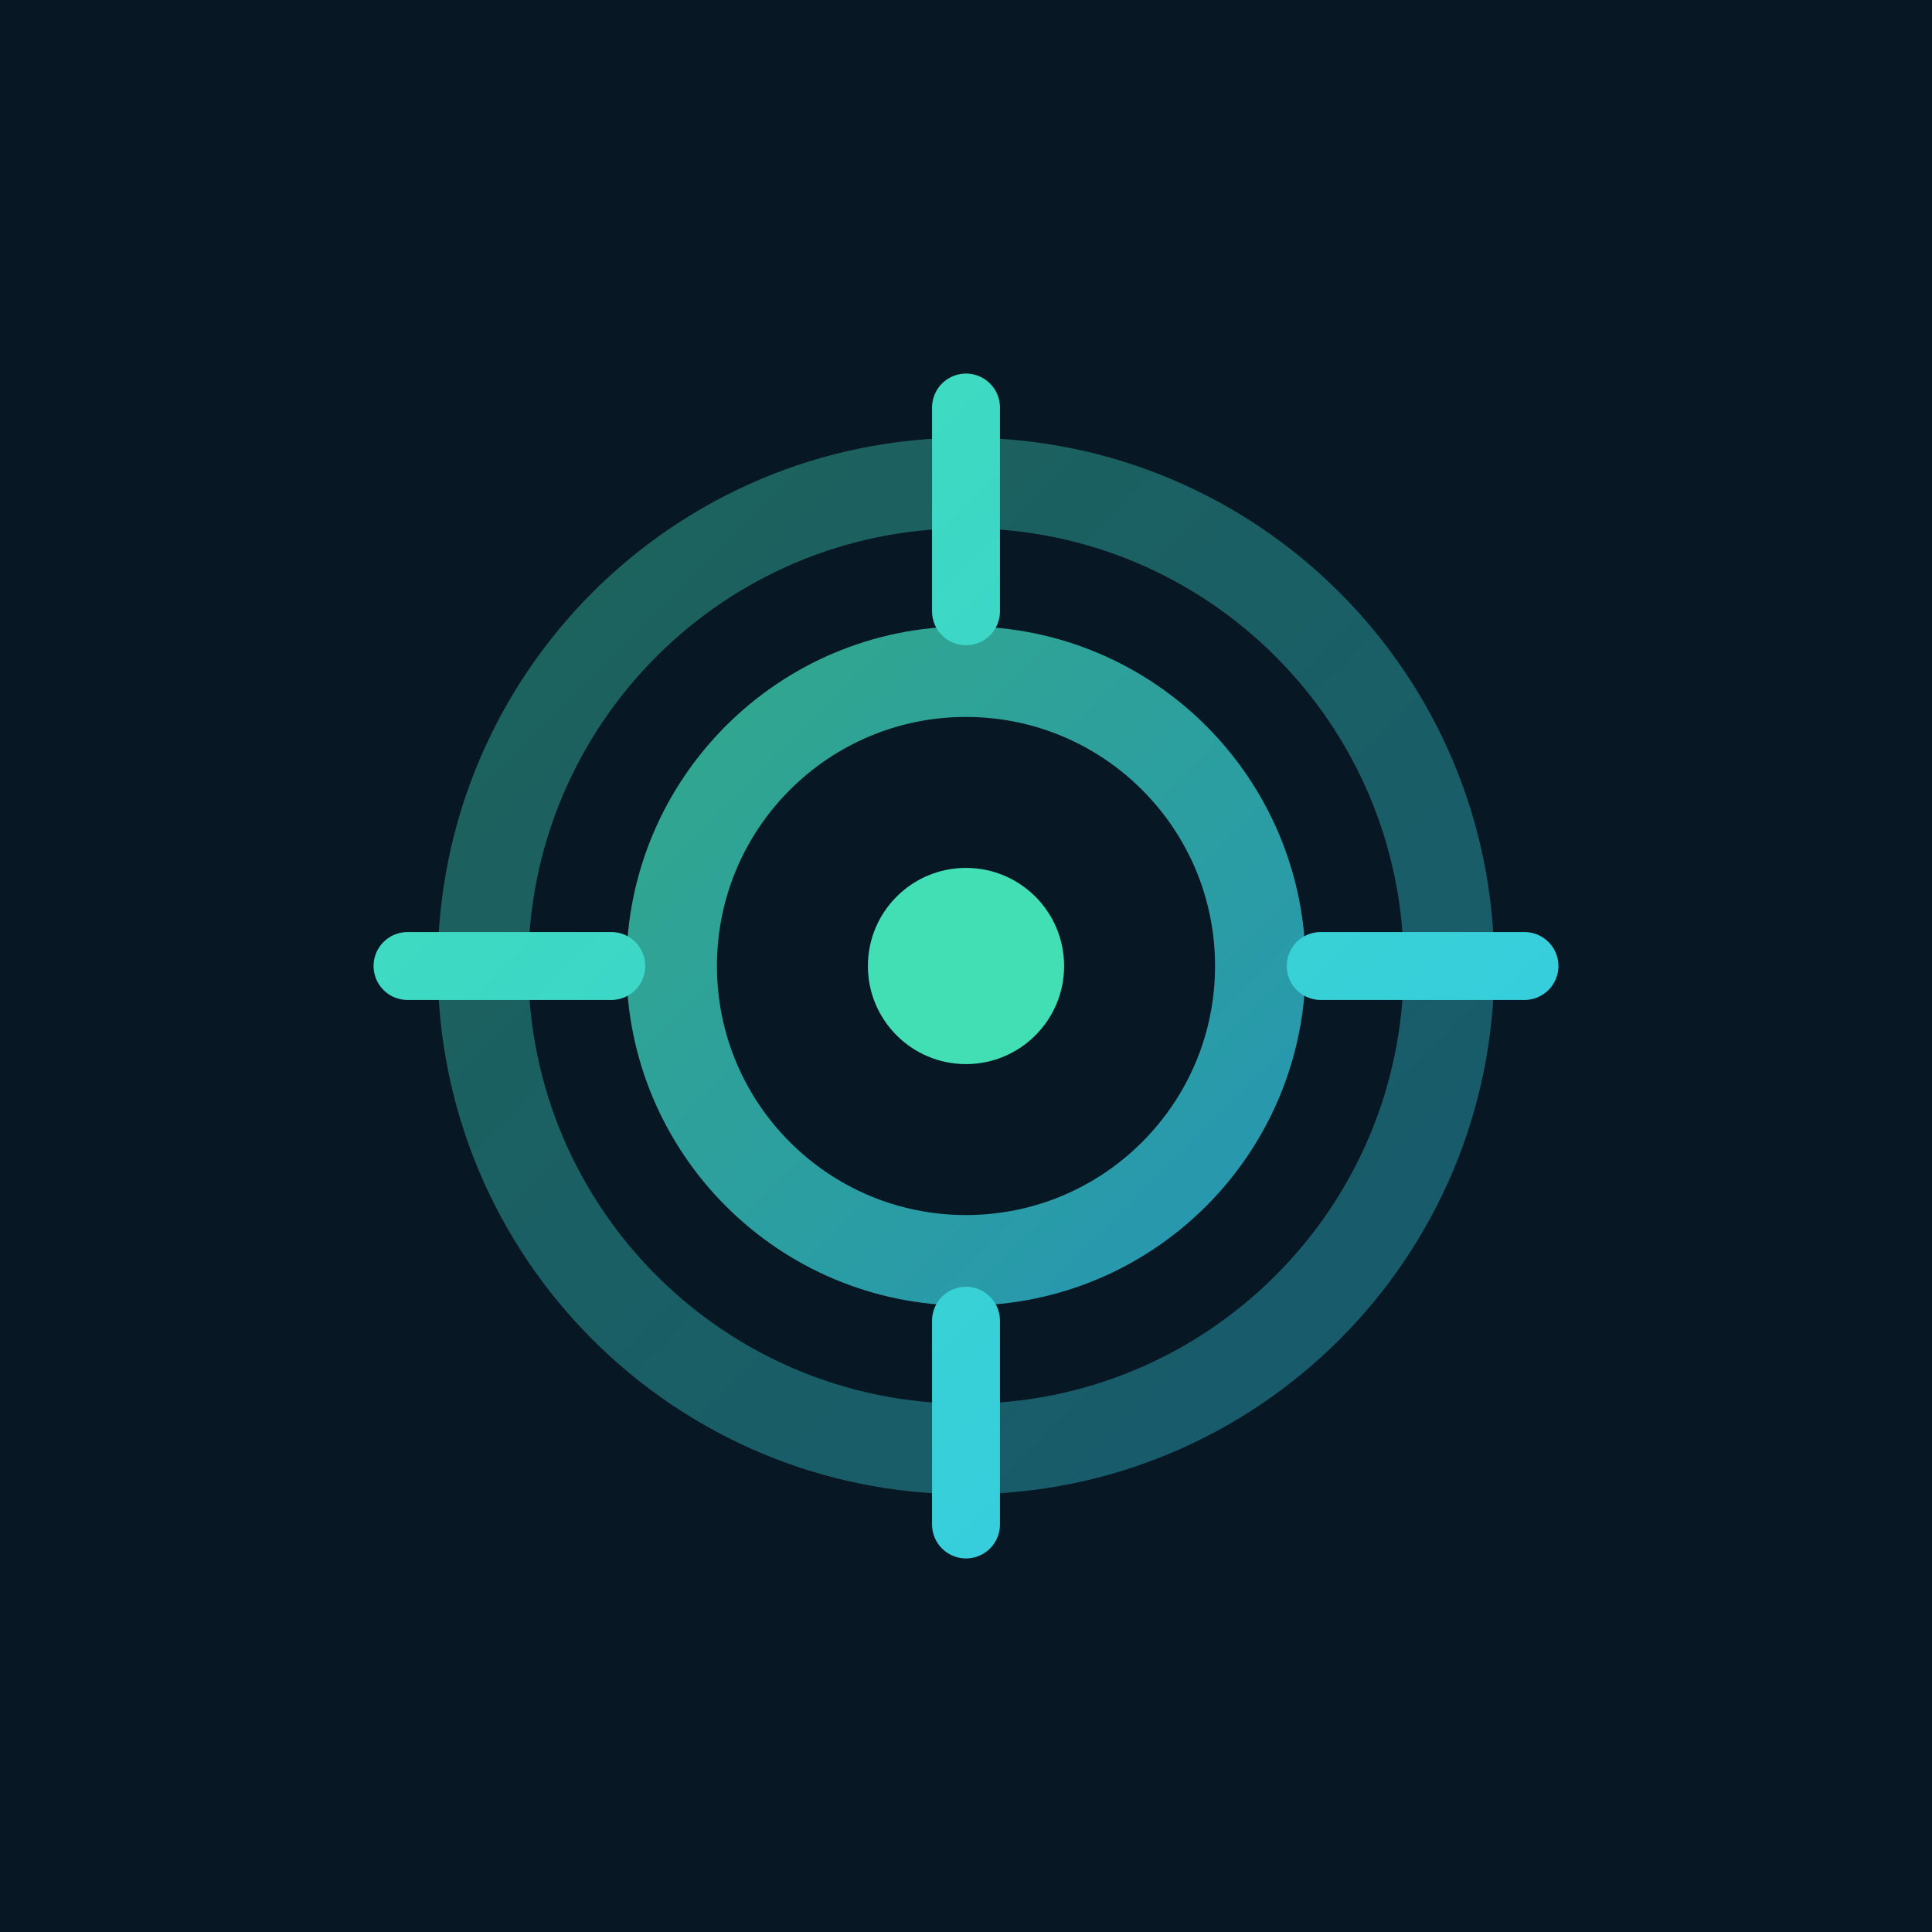
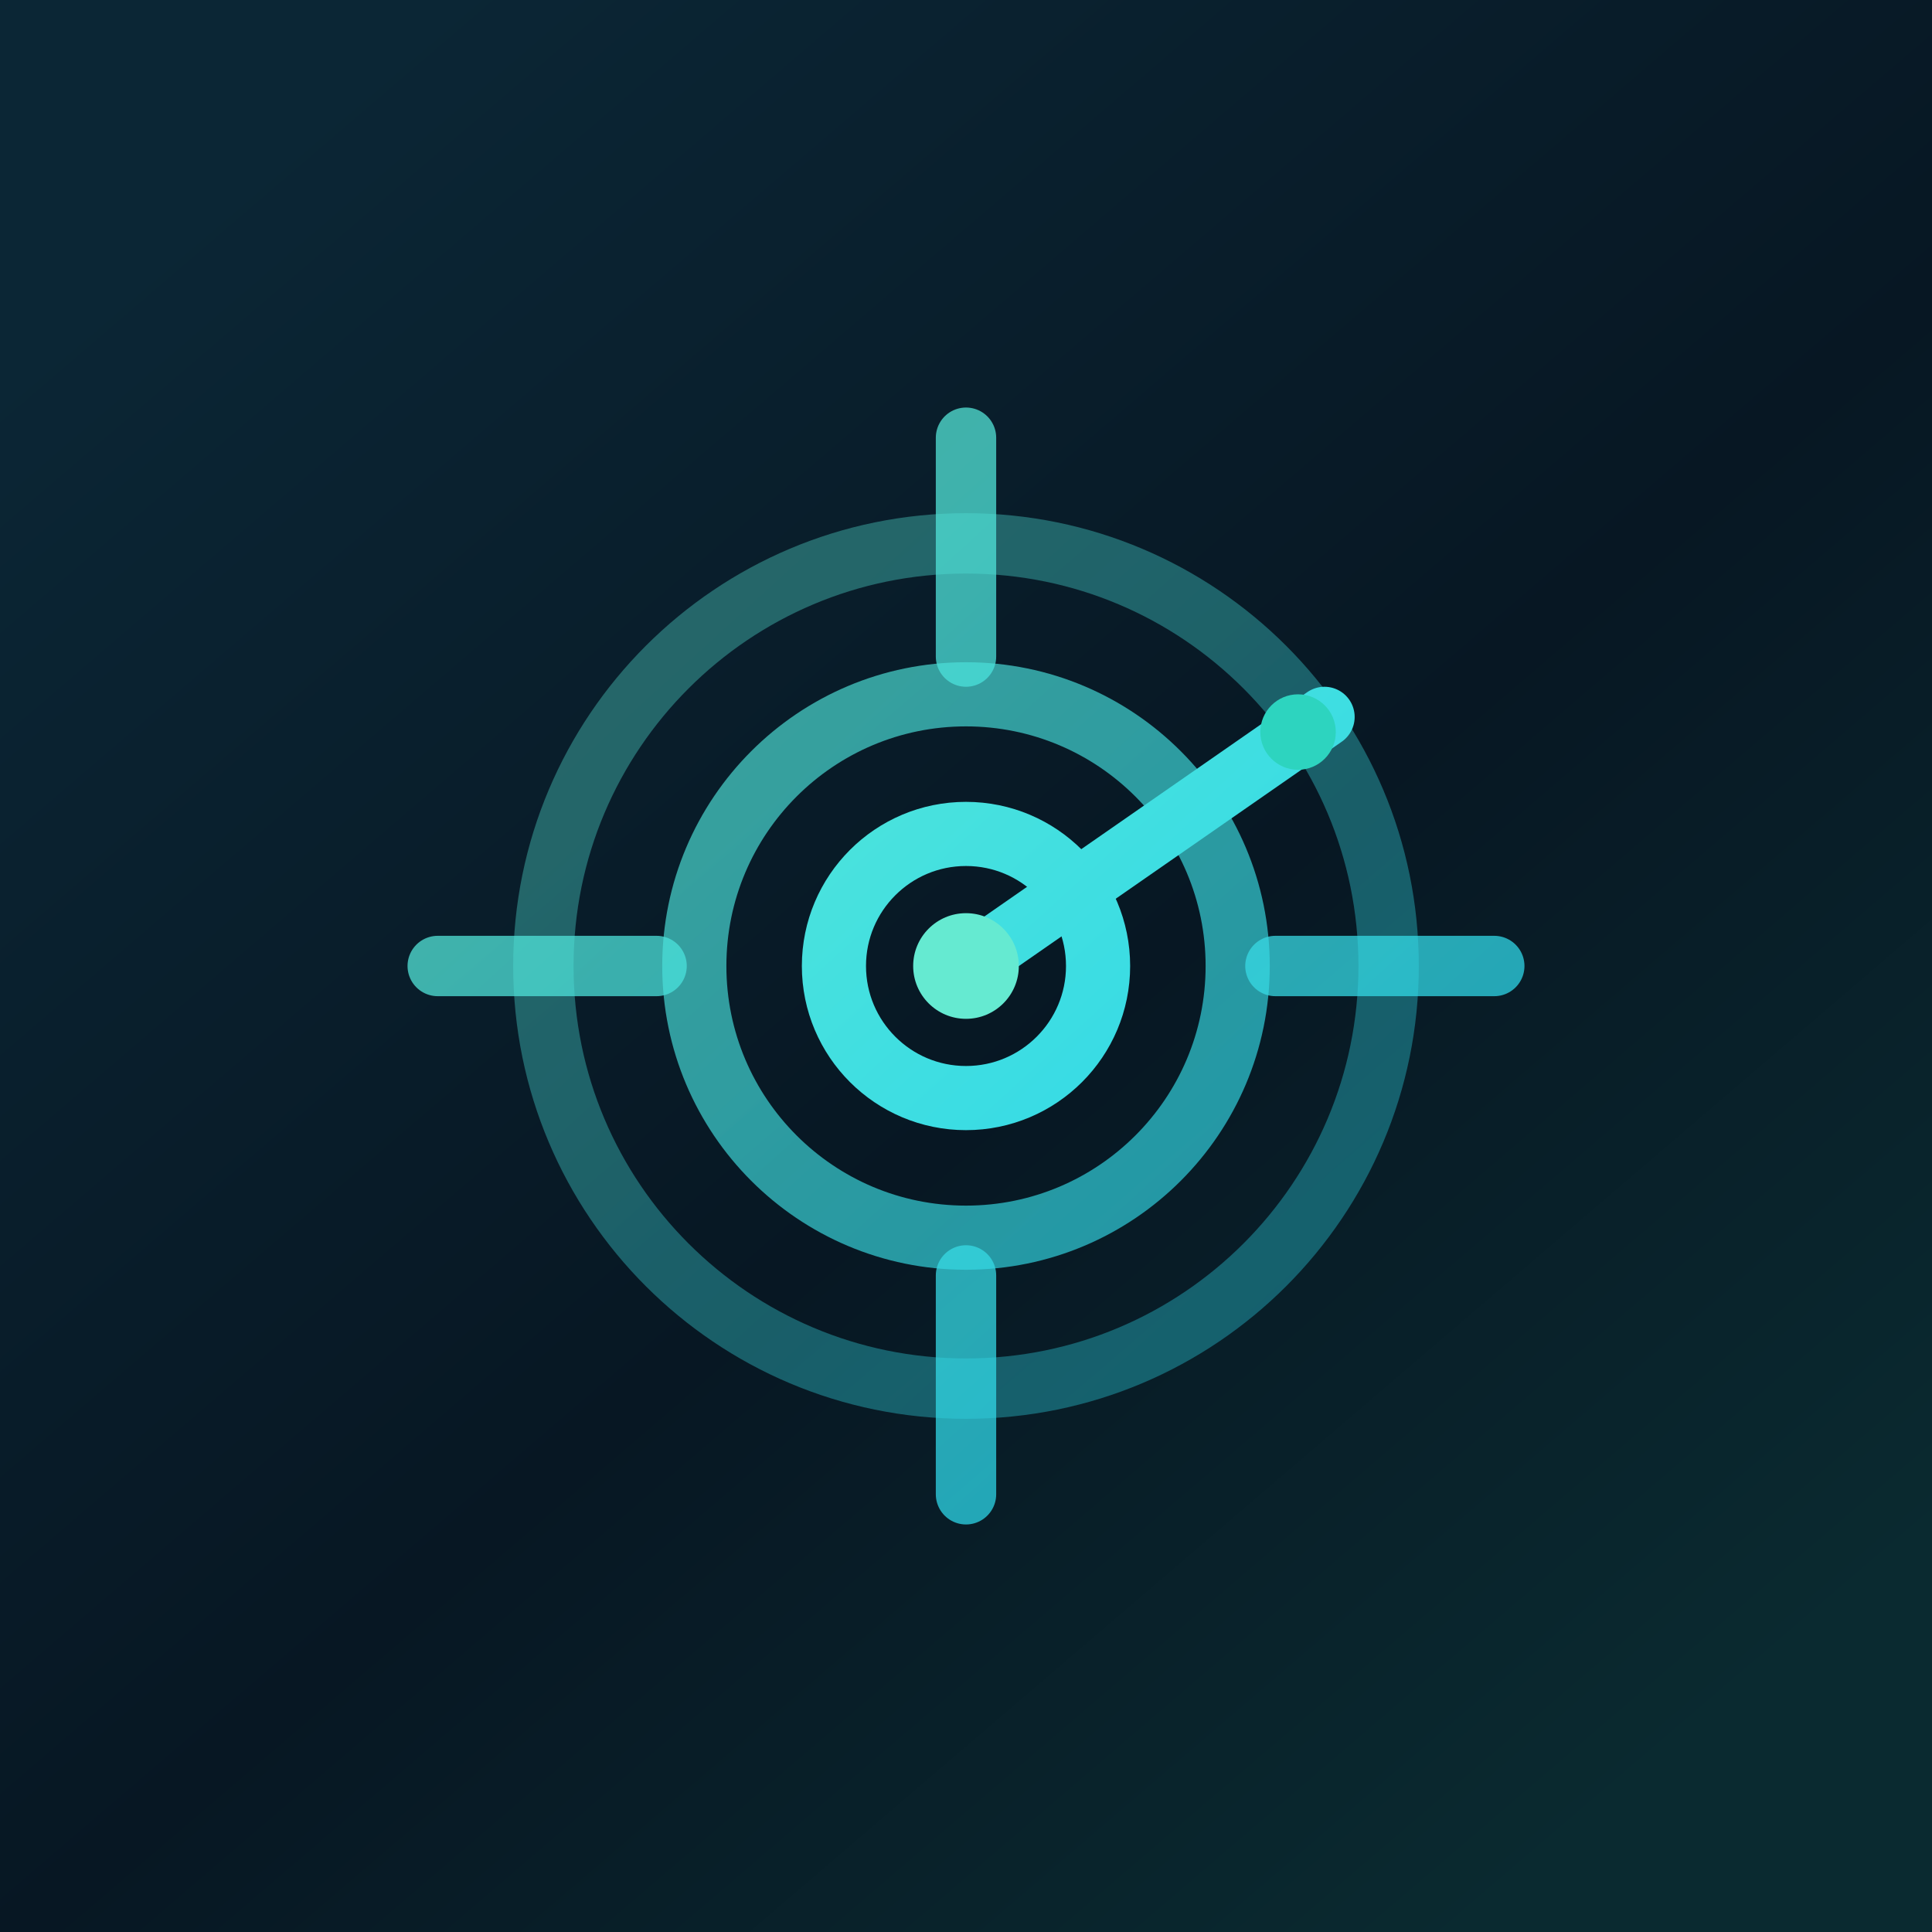
- <svg xmlns="http://www.w3.org/2000/svg" viewBox="0 0 512 512">
+ <svg xmlns="http://www.w3.org/2000/svg" viewBox="0 0 512 512" role="img" aria-label="BRIKE RADAR">
  <defs>
-     <linearGradient id="g" x1="0" y1="0" x2="1" y2="1">
-       <stop stop-color="#42dfb5" />
-       <stop offset="1" stop-color="#32c9e8" />
+     <linearGradient id="bg" x1="70" y1="38" x2="440" y2="470" gradientUnits="userSpaceOnUse">
+       <stop stop-color="#0B2635" />
+       <stop offset=".56" stop-color="#071723" />
+       <stop offset="1" stop-color="#0A2A30" />
+     </linearGradient>
+     <linearGradient id="radar" x1="148" y1="136" x2="370" y2="380" gradientUnits="userSpaceOnUse">
+       <stop stop-color="#5EEAD4" />
+       <stop offset="1" stop-color="#22D3EE" />
    </linearGradient>
  </defs>
-   <rect width="512" height="512" fill="#071723" />
-   <circle cx="256" cy="256" r="128" fill="none" stroke="url(#g)" stroke-width="24" opacity=".38" />
-   <circle cx="256" cy="256" r="78" fill="none" stroke="url(#g)" stroke-width="24" opacity=".72" />
-   <circle cx="256" cy="256" r="26" fill="#42dfb5" />
-   <path d="M256 108v54M404 256h-54M256 404v-54M108 256h54" stroke="url(#g)" stroke-width="18" stroke-linecap="round" />
+   <rect width="512" height="512" fill="url(#bg)" />
+   <circle cx="256" cy="256" r="112" fill="none" stroke="url(#radar)" stroke-width="16" opacity=".36" />
+   <circle cx="256" cy="256" r="72" fill="none" stroke="url(#radar)" stroke-width="17" opacity=".66" />
+   <circle cx="256" cy="256" r="35" fill="none" stroke="url(#radar)" stroke-width="17" />
+   <path d="M256 116v58M396 256h-58M256 396v-58M116 256h58" stroke="url(#radar)" stroke-width="16" stroke-linecap="round" opacity=".74" />
+   <path d="M256 256 351 190" stroke="url(#radar)" stroke-width="16" stroke-linecap="round" />
+   <circle cx="256" cy="256" r="14" fill="#65EAD1" />
+   <circle cx="344" cy="194" r="10" fill="#2DD4BF" />
</svg>
